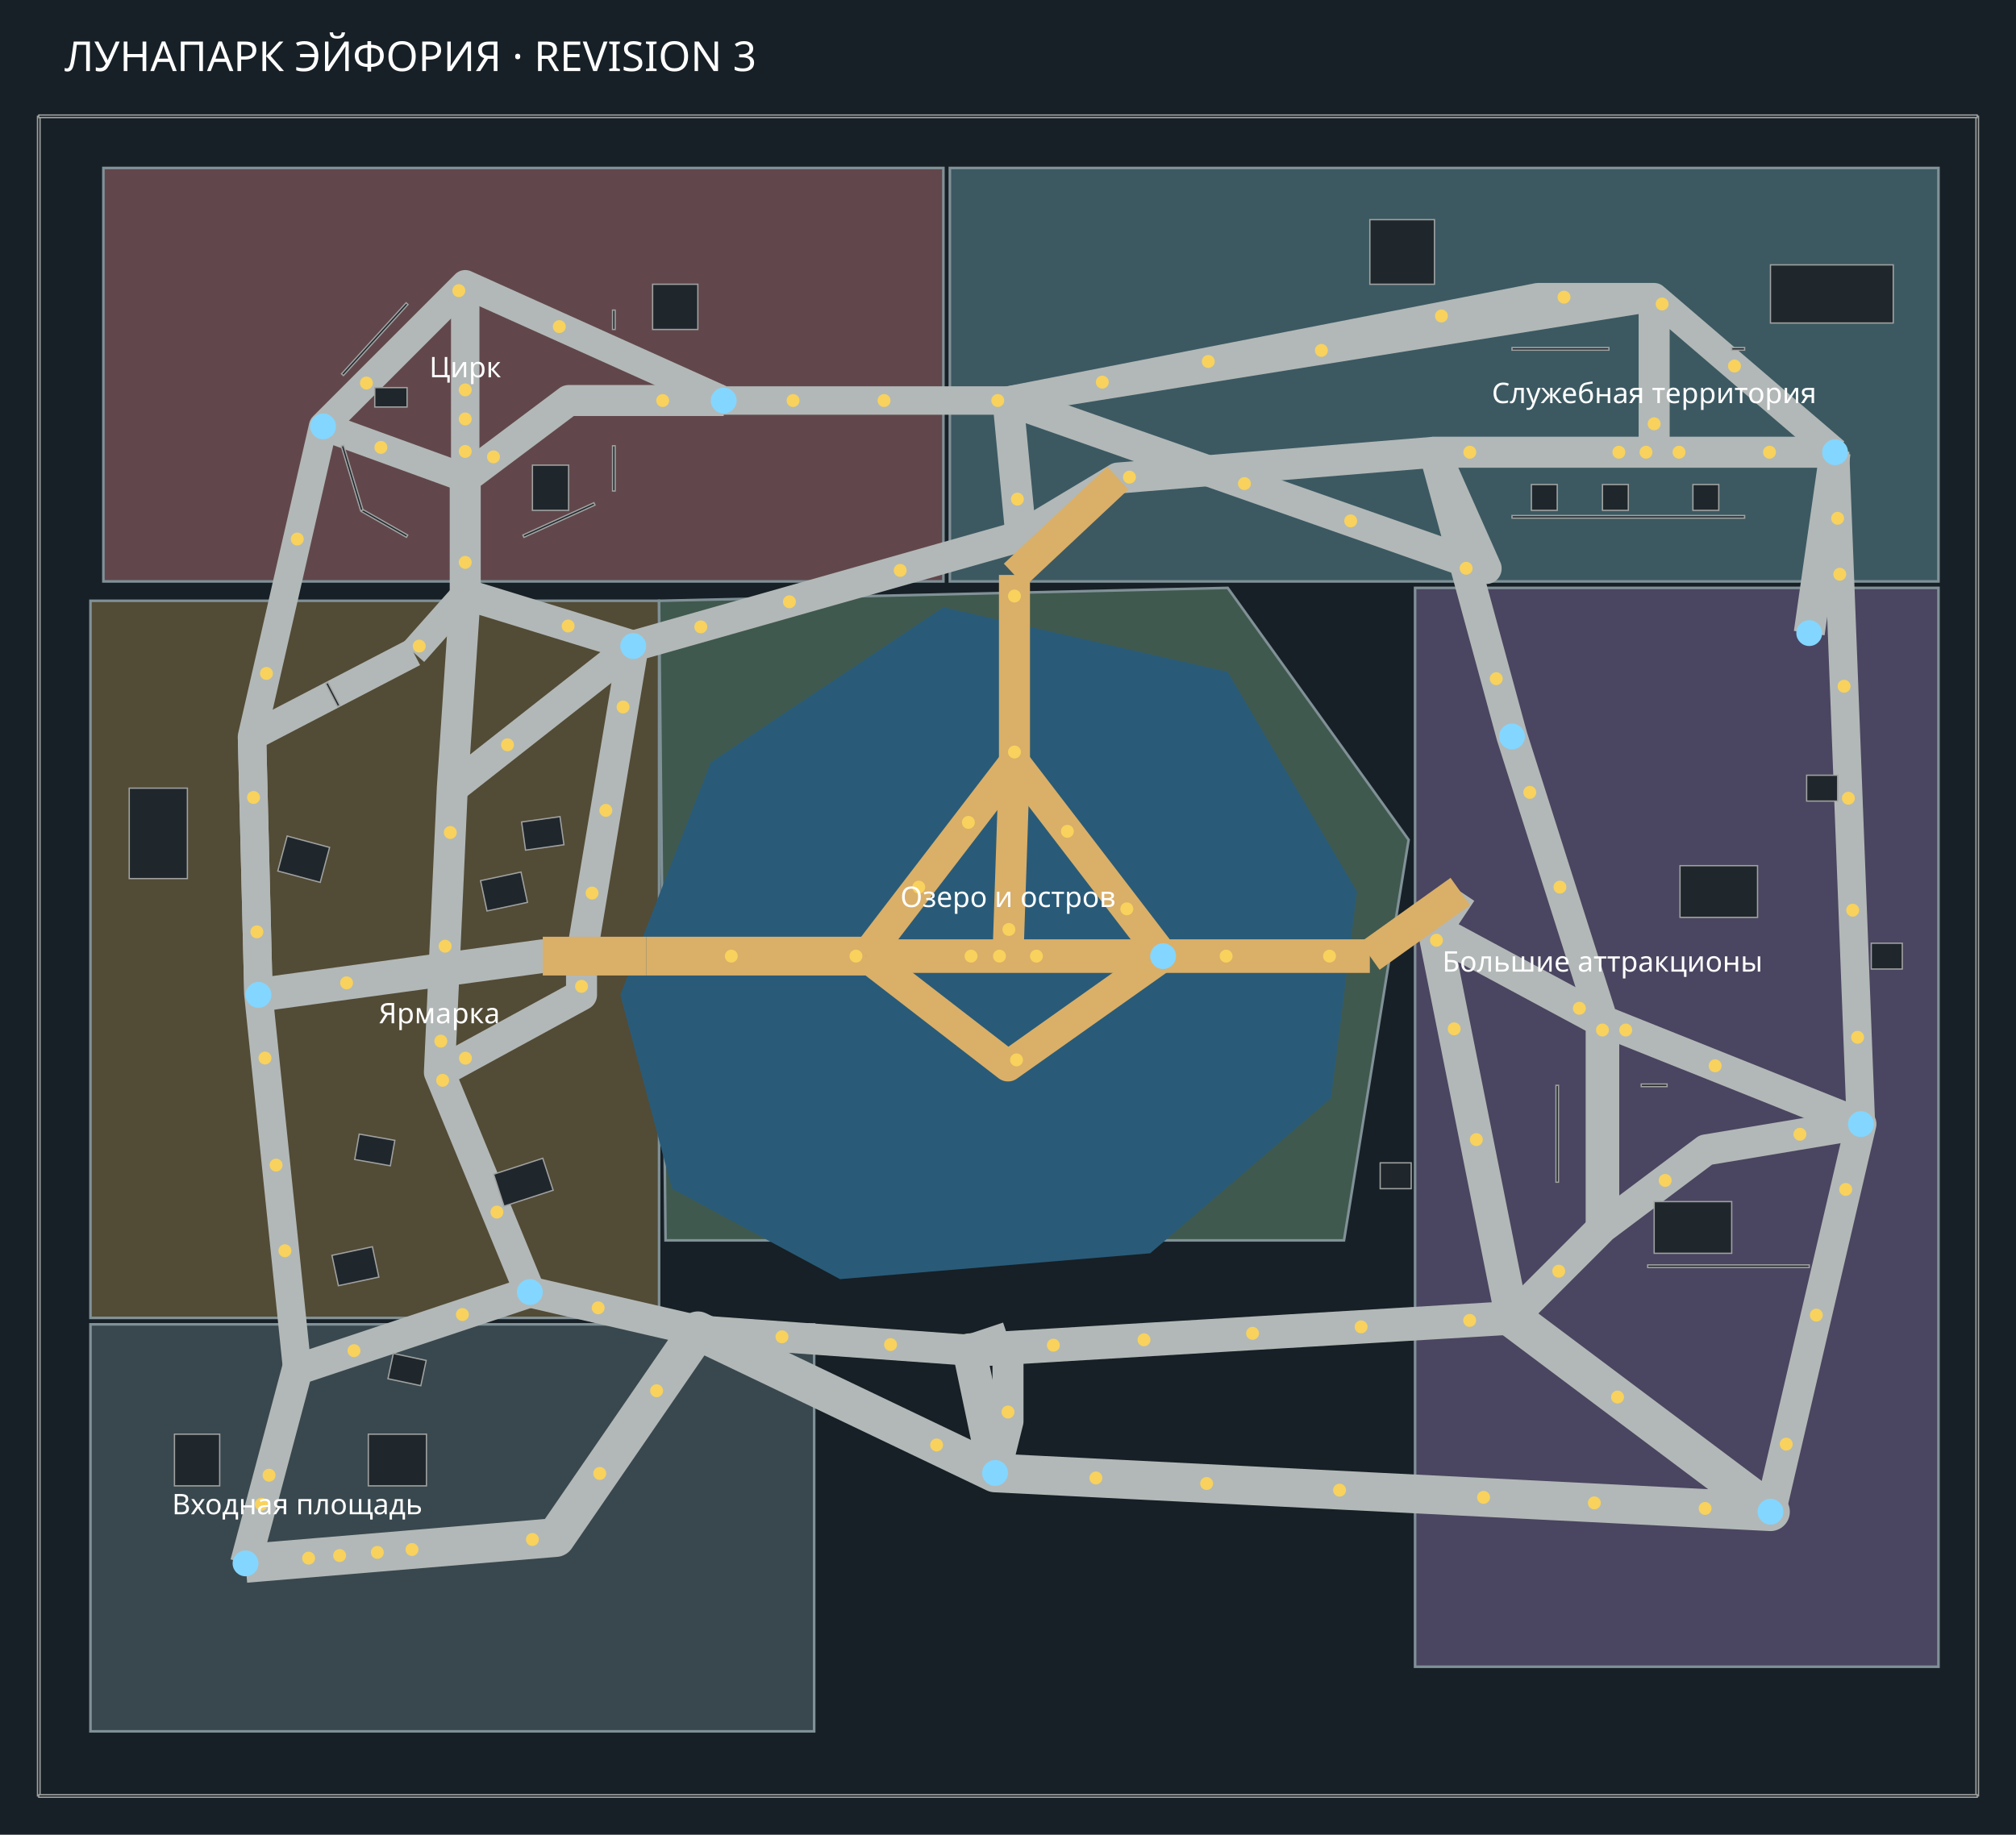
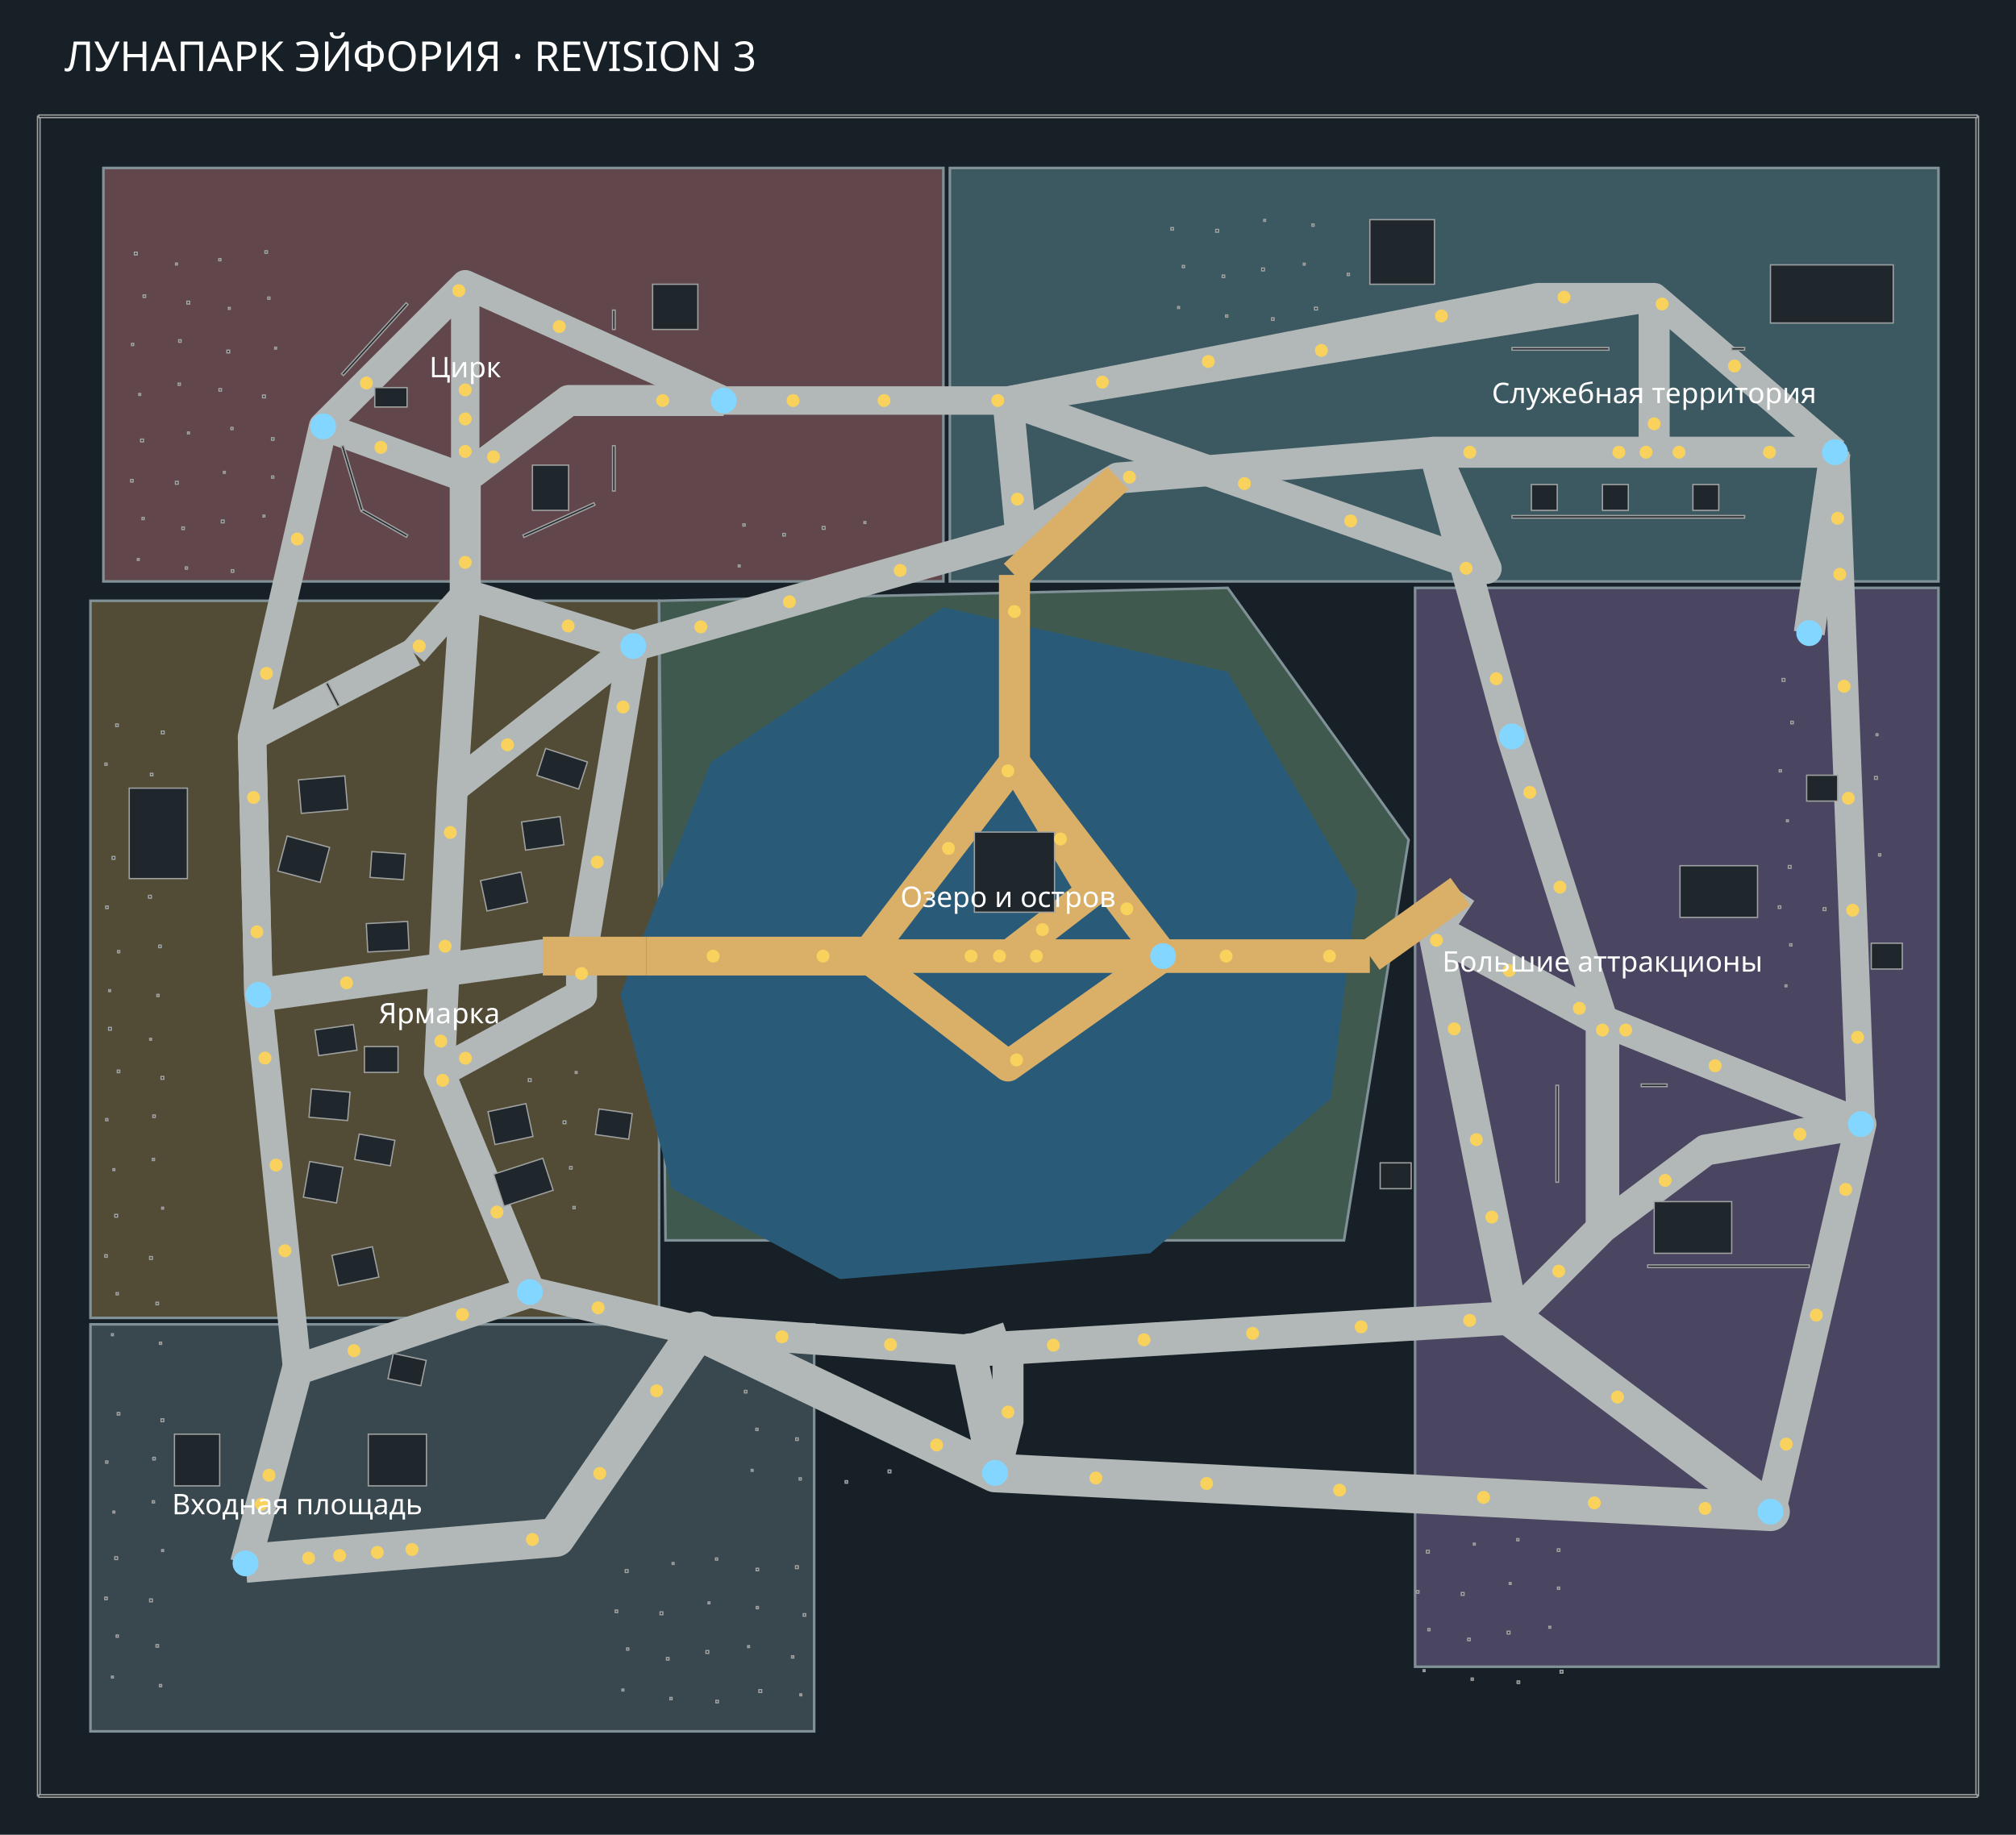
<svg xmlns="http://www.w3.org/2000/svg" viewBox="-30 -90 1560 1420">
  <rect x="-30" y="-90" width="1560" height="1420" fill="#172026" />
  <text x="20" y="-35" fill="white" font-size="32" font-family="sans-serif">ЛУНАПАРК ЭЙФОРИЯ · REVISION 3</text>
  <g transform="translate(0 1300) scale(1 -1)">
    <polygon points="40.0,50.0 600.0,50.0 600.0,365.0 40.0,365.0" fill="#39484e" stroke="#809197" stroke-width="2" />
    <polygon points="40.0,370.0 480.0,370.0 480.0,925.0 40.0,925.0" fill="#524b36" stroke="#809197" stroke-width="2" />
    <polygon points="485.0,430.0 1010.0,430.0 1060.0,740.0 920.0,935.0 480.0,925.0" fill="#40594e" stroke="#809197" stroke-width="2" />
    <polygon points="1065.0,100.0 1470.0,100.0 1470.0,935.0 1065.0,935.0" fill="#4a4560" stroke="#809197" stroke-width="2" />
    <polygon points="50.0,940.0 700.0,940.0 700.0,1260.0 50.0,1260.0" fill="#61474b" stroke="#809197" stroke-width="2" />
    <polygon points="705.0,940.0 1470.0,940.0 1470.0,1260.0 705.0,1260.0" fill="#3c5962" stroke="#809197" stroke-width="2" />
    <polygon points="490.0,470.0 620.0,400.0 860.0,420.0 1000.0,540.0 1020.0,700.0 920.0,870.0 700.0,920.0 520.0,800.0 450.0,620.0" fill="#295b78" />
    <polyline points="160,180 400,200 510,360 740,250 1340,220 1140,370" stroke="#b2b8b7" stroke-width="30" fill="none" stroke-linejoin="round" />
    <polyline points="160,180 200,330 380,390 310,560 320,780 330,930" stroke="#b2b8b7" stroke-width="24" fill="none" stroke-linejoin="round" />
    <polyline points="200,330 170,620 165,820 220,1060 330,1170 530,1080 750,1080 1250,1160 1390,1040" stroke="#b2b8b7" stroke-width="22" fill="none" stroke-linejoin="round" />
    <polyline points="380,390 510,360 720,345 750,355" stroke="#b2b8b7" stroke-width="24" fill="none" stroke-linejoin="round" />
    <polyline points="310,560 420,620 420,650 460,890 330,930" stroke="#b2b8b7" stroke-width="24" fill="none" stroke-linejoin="round" />
    <polyline points="320,780 460,890 760,975 750,1080" stroke="#b2b8b7" stroke-width="24" fill="none" stroke-linejoin="round" />
    <polyline points="330,930 330,1020 410,1080 530,1080" stroke="#b2b8b7" stroke-width="24" fill="none" stroke-linejoin="round" />
    <polyline points="220,1060 330,1020 330,1170" stroke="#b2b8b7" stroke-width="22" fill="none" stroke-linejoin="round" />
    <polyline points="1340,220 1410,520 1210,600 1140,820 1080,1040 1180,1040 1250,1040 1390,1040" stroke="#b2b8b7" stroke-width="24" fill="none" stroke-linejoin="round" />
    <polyline points="1140,370 1210,440 1290,500 1410,520" stroke="#b2b8b7" stroke-width="24" fill="none" stroke-linejoin="round" />
    <polyline points="1210,440 1210,600 1080,670 1100,700" stroke="#b2b8b7" stroke-width="26" fill="none" stroke-linejoin="round" />
    <polyline points="1410,520 1390,1040" stroke="#b2b8b7" stroke-width="22" fill="none" stroke-linejoin="round" />
    <polyline points="1250,1040 1250,1160" stroke="#b2b8b7" stroke-width="24" fill="none" stroke-linejoin="round" />
    <polyline points="1080,1040 1120,950 750,1080" stroke="#b2b8b7" stroke-width="24" fill="none" stroke-linejoin="round" />
    <polyline points="1250,1160 1160,1160 750,1080" stroke="#b2b8b7" stroke-width="22" fill="none" stroke-linejoin="round" />
    <polyline points="760,975 835,1020 1080,1040" stroke="#b2b8b7" stroke-width="24" fill="none" stroke-linejoin="round" />
    <polyline points="740,250 720,345 1140,370 1080,670" stroke="#b2b8b7" stroke-width="26" fill="none" stroke-linejoin="round" />
    <polyline points="640,650 750,565 870,650 755,800 640,650" stroke="#daaf68" stroke-width="24" fill="none" stroke-linejoin="round" />
    <polyline points="640,650 750,650 870,650" stroke="#daaf68" stroke-width="26" fill="none" stroke-linejoin="round" />
-     <polyline points="750,650 755,800" stroke="#daaf68" stroke-width="24" fill="none" stroke-linejoin="round" />
+     <polyline points="750,650 815,700 755,800" stroke="#daaf68" stroke-width="24" fill="none" stroke-linejoin="round" />
    <polyline points="170,620 390,650 420,650" stroke="#b2b8b7" stroke-width="26" fill="none" stroke-linejoin="round" />
    <polyline points="740,250 750,290 750,355" stroke="#b2b8b7" stroke-width="24" fill="none" stroke-linejoin="round" />
    <polyline points="170,620 165,820" stroke="#b2b8b7" stroke-width="22" fill="none" stroke-linejoin="round" />
    <polyline points="290,885 330,930" stroke="#b2b8b7" stroke-width="22" fill="none" stroke-linejoin="round" />
    <polyline points="1370,900 1390,1040" stroke="#b2b8b7" stroke-width="24" fill="none" stroke-linejoin="round" />
    <polyline points="390,650 470,650" stroke="#daaf68" stroke-width="30" fill="none" stroke-linejoin="round" />
    <polyline points="470,650 640,650" stroke="#daaf68" stroke-width="30" fill="none" stroke-linejoin="round" />
    <polyline points="870,650 1030,650" stroke="#daaf68" stroke-width="26" fill="none" stroke-linejoin="round" />
    <polyline points="1030,650 1100,700" stroke="#daaf68" stroke-width="26" fill="none" stroke-linejoin="round" />
    <polyline points="755,800 755,945" stroke="#daaf68" stroke-width="24" fill="none" stroke-linejoin="round" />
    <polyline points="755,945 835,1020" stroke="#daaf68" stroke-width="24" fill="none" stroke-linejoin="round" />
    <polyline points="165,820 290,885" stroke="#b2b8b7" stroke-width="22" fill="none" stroke-linejoin="round" />
    <rect x="226.5" y="842.5" width="2.0" height="20.0" fill="#20272c" stroke="#a0a2a1" transform="rotate(27.47443 227.5 852.5)" />
    <rect x="105.0" y="240.0" width="35.0" height="40.0" fill="#20272c" stroke="#a0a2a1" transform="rotate(0 122.5 260.0)" />
    <rect x="255.0" y="240.0" width="45.0" height="40.0" fill="#20272c" stroke="#a0a2a1" transform="rotate(0 277.5 260.0)" />
    <rect x="229.0" y="398.0" width="32.0" height="24.0" fill="#20272c" stroke="#a0a2a1" transform="rotate(12 245.0 410.0)" />
    <rect x="246.0" y="490.0" width="28.0" height="20.0" fill="#20272c" stroke="#a0a2a1" transform="rotate(-10 260.0 500.0)" />
    <rect x="355.0" y="462.0" width="40.0" height="26.0" fill="#20272c" stroke="#a0a2a1" transform="rotate(18 375.0 475.0)" />
    <rect x="188.0" y="711.0" width="34.0" height="28.0" fill="#20272c" stroke="#a0a2a1" transform="rotate(-15 205.0 725.0)" />
    <rect x="375.0" y="734.0" width="30.0" height="22.0" fill="#20272c" stroke="#a0a2a1" transform="rotate(8 390.0 745.0)" />
    <rect x="272.0" y="320.0" width="26.0" height="20.0" fill="#20272c" stroke="#a0a2a1" transform="rotate(-12 285.0 330.0)" />
    <rect x="344.0" y="688.0" width="32.0" height="24.0" fill="#20272c" stroke="#a0a2a1" transform="rotate(12 360.0 700.0)" />
    <rect x="70.0" y="710.0" width="45.0" height="70.0" fill="#20272c" stroke="#a0a2a1" transform="rotate(0 92.5 745.0)" />
+     <rect x="252.0" y="560.0" width="26.0" height="20.0" fill="#20272c" stroke="#a0a2a1" transform="rotate(0 265.0 570.0)" />
+     <rect x="254.0" y="654.0" width="32.0" height="22.0" fill="#20272c" stroke="#a0a2a1" transform="rotate(3 270.0 665.0)" />
+     <rect x="257.0" y="710.0" width="26.0" height="20.0" fill="#20272c" stroke="#a0a2a1" transform="rotate(-4 270.0 720.0)" />
+     <rect x="350.0" y="507.0" width="30.0" height="26.0" fill="#20272c" stroke="#a0a2a1" transform="rotate(12 365.0 520.0)" />
+     <rect x="207.0" y="461.0" width="26.0" height="28.0" fill="#20272c" stroke="#a0a2a1" transform="rotate(-10 220.0 475.0)" />
+     <rect x="210.0" y="524.0" width="30.0" height="22.0" fill="#20272c" stroke="#a0a2a1" transform="rotate(-5 225.0 535.0)" />
+     <rect x="215.0" y="575.0" width="30.0" height="20.0" fill="#20272c" stroke="#a0a2a1" transform="rotate(8 230.0 585.0)" />
+     <rect x="432.0" y="510.0" width="26.0" height="20.0" fill="#20272c" stroke="#a0a2a1" transform="rotate(-8 445.0 520.0)" />
+     <rect x="388.0" y="784.0" width="34.0" height="22.0" fill="#20272c" stroke="#a0a2a1" transform="rotate(-18 405.0 795.0)" />
+     <rect x="202.0" y="762.0" width="36.0" height="26.0" fill="#20272c" stroke="#a0a2a1" transform="rotate(5 220.0 775.0)" />
+     <rect x="724.0" y="684.0" width="62.0" height="62.0" fill="#20272c" stroke="#a0a2a1" transform="rotate(0 755.0 715.0)" />
    <rect x="247.344" y="984.0" width="40.311" height="2.0" fill="#20272c" stroke="#a0a2a1" transform="rotate(-29.74488 267.5 985.0)" />
    <rect x="372.292" y="986.5" width="60.415" height="2.0" fill="#20272c" stroke="#a0a2a1" transform="rotate(24.44395 402.5 987.5)" />
    <rect x="427.5" y="1026.5" width="35.0" height="2.0" fill="#20272c" stroke="#a0a2a1" transform="rotate(90.0 445.0 1027.5)" />
    <rect x="437.5" y="1141.5" width="15.0" height="2.0" fill="#20272c" stroke="#a0a2a1" transform="rotate(90.0 445.0 1142.5)" />
    <rect x="216.399" y="1019.0" width="52.202" height="2.0" fill="#20272c" stroke="#a0a2a1" transform="rotate(106.6992 242.5 1020.0)" />
    <rect x="222.835" y="1126.5" width="74.33" height="2.0" fill="#20272c" stroke="#a0a2a1" transform="rotate(47.72631 260.0 1127.5)" />
    <rect x="382.0" y="995.0" width="28.0" height="35.0" fill="#20272c" stroke="#a0a2a1" transform="rotate(0 396.0 1012.5)" />
    <rect x="260.0" y="1075.0" width="25.0" height="15.0" fill="#20272c" stroke="#a0a2a1" transform="rotate(0 272.5 1082.5)" />
    <rect x="475.0" y="1135.0" width="35.0" height="35.0" fill="#20272c" stroke="#a0a2a1" transform="rotate(0 492.5 1152.5)" />
    <rect x="1245.0" y="409.0" width="125.0" height="2.0" fill="#20272c" stroke="#a0a2a1" transform="rotate(0.0 1307.5 410.0)" />
    <rect x="1240.0" y="549.0" width="20.0" height="2.0" fill="#20272c" stroke="#a0a2a1" transform="rotate(0.0 1250.0 550.0)" />
    <rect x="1137.5" y="511.5" width="75.0" height="2.0" fill="#20272c" stroke="#a0a2a1" transform="rotate(90.0 1175.0 512.5)" />
    <rect x="1250.0" y="420.0" width="60.0" height="40.0" fill="#20272c" stroke="#a0a2a1" transform="rotate(0 1280.0 440.0)" />
    <rect x="1270.0" y="680.0" width="60.0" height="40.0" fill="#20272c" stroke="#a0a2a1" transform="rotate(0 1300.0 700.0)" />
    <rect x="1038.0" y="470.0" width="24.0" height="20.0" fill="#20272c" stroke="#a0a2a1" transform="rotate(0 1050.0 480.0)" />
    <rect x="1368.0" y="770.0" width="24.0" height="20.0" fill="#20272c" stroke="#a0a2a1" transform="rotate(0 1380.0 780.0)" />
    <rect x="1418.0" y="640.0" width="24.0" height="20.0" fill="#20272c" stroke="#a0a2a1" transform="rotate(0 1430.0 650.0)" />
    <rect x="1140.0" y="989.0" width="180.0" height="2.0" fill="#20272c" stroke="#a0a2a1" transform="rotate(0.0 1230.0 990.0)" />
    <rect x="1140.0" y="1119.0" width="75.0" height="2.0" fill="#20272c" stroke="#a0a2a1" transform="rotate(0.0 1177.5 1120.0)" />
    <rect x="1310.0" y="1119.0" width="10.0" height="2.0" fill="#20272c" stroke="#a0a2a1" transform="rotate(0.0 1315.0 1120.0)" />
    <rect x="1155.0" y="995.0" width="20.0" height="20.0" fill="#20272c" stroke="#a0a2a1" transform="rotate(0 1165.0 1005.0)" />
    <rect x="1210.0" y="995.0" width="20.0" height="20.0" fill="#20272c" stroke="#a0a2a1" transform="rotate(0 1220.0 1005.0)" />
    <rect x="1280.0" y="995.0" width="20.0" height="20.0" fill="#20272c" stroke="#a0a2a1" transform="rotate(0 1290.0 1005.0)" />
    <rect x="1340.0" y="1140.0" width="95.0" height="45.0" fill="#20272c" stroke="#a0a2a1" transform="rotate(0 1387.5 1162.5)" />
    <rect x="1030.0" y="1170.0" width="50.0" height="50.0" fill="#20272c" stroke="#a0a2a1" transform="rotate(0 1055.0 1195.0)" />
+     <rect x="56.3" y="91.3" width="1.4" height="1.4" fill="#20272c" stroke="#a0a2a1" transform="rotate(0 57.0 92.0)" />
+     <rect x="93.401" y="84.564" width="1.64" height="1.64" fill="#20272c" stroke="#a0a2a1" transform="rotate(0 94.22109 85.38355)" />
+     <rect x="59.909" y="122.882" width="1.64" height="1.64" fill="#20272c" stroke="#a0a2a1" transform="rotate(0 60.72853 123.7015)" />
+     <rect x="90.766" y="115.205" width="1.88" height="1.88" fill="#20272c" stroke="#a0a2a1" transform="rotate(0 91.7056 116.1452)" />
+     <rect x="51.092" y="151.979" width="1.88" height="1.88" fill="#20272c" stroke="#a0a2a1" transform="rotate(0 52.03154 152.9193)" />
+     <rect x="85.779" y="150.31" width="2.12" height="2.12" fill="#20272c" stroke="#a0a2a1" transform="rotate(0 86.83866 151.3703)" />
+     <rect x="58.832" y="182.99" width="2.12" height="2.12" fill="#20272c" stroke="#a0a2a1" transform="rotate(0 59.8922 184.05)" />
+     <rect x="95.14" y="189.233" width="1.4" height="1.4" fill="#20272c" stroke="#a0a2a1" transform="rotate(0 95.8396 189.9326)" />
+     <rect x="57.414" y="219.032" width="1.4" height="1.4" fill="#20272c" stroke="#a0a2a1" transform="rotate(0 58.11445 219.7318)" />
+     <rect x="87.892" y="226.817" width="1.64" height="1.64" fill="#20272c" stroke="#a0a2a1" transform="rotate(0 88.71232 227.6374)" />
+     <rect x="51.803" y="257.598" width="1.64" height="1.64" fill="#20272c" stroke="#a0a2a1" transform="rotate(0 52.62274 258.4183)" />
+     <rect x="88.269" y="260.139" width="1.88" height="1.88" fill="#20272c" stroke="#a0a2a1" transform="rotate(0 89.20885 261.0786)" />
+     <rect x="60.778" y="294.861" width="1.88" height="1.88" fill="#20272c" stroke="#a0a2a1" transform="rotate(0 61.71848 295.8009)" />
+     <rect x="94.614" y="289.71" width="2.12" height="2.12" fill="#20272c" stroke="#a0a2a1" transform="rotate(0 95.67448 290.77)" />
+     <rect x="451.3" y="81.3" width="1.4" height="1.4" fill="#20272c" stroke="#a0a2a1" transform="rotate(0 452.0 82.0)" />
+     <rect x="488.401" y="74.564" width="1.64" height="1.64" fill="#20272c" stroke="#a0a2a1" transform="rotate(0 489.2211 75.38355)" />
+     <rect x="523.987" y="72.105" width="1.88" height="1.88" fill="#20272c" stroke="#a0a2a1" transform="rotate(0 524.9272 73.04516)" />
+     <rect x="557.256" y="80.114" width="2.12" height="2.12" fill="#20272c" stroke="#a0a2a1" transform="rotate(0 558.3161 81.17356)" />
+     <rect x="588.975" y="77.556" width="1.4" height="1.4" fill="#20272c" stroke="#a0a2a1" transform="rotate(0 589.6749 78.2563)" />
+     <rect x="454.909" y="112.882" width="1.64" height="1.64" fill="#20272c" stroke="#a0a2a1" transform="rotate(0 455.7285 113.7015)" />
+     <rect x="485.766" y="105.205" width="1.88" height="1.88" fill="#20272c" stroke="#a0a2a1" transform="rotate(0 486.7056 106.1452)" />
+     <rect x="516.291" y="110.377" width="2.12" height="2.12" fill="#20272c" stroke="#a0a2a1" transform="rotate(0 517.3508 111.4375)" />
+     <rect x="548.542" y="114.872" width="1.4" height="1.4" fill="#20272c" stroke="#a0a2a1" transform="rotate(0 549.242 115.5719)" />
+     <rect x="582.551" y="106.786" width="1.64" height="1.64" fill="#20272c" stroke="#a0a2a1" transform="rotate(0 583.3709 107.6064)" />
+     <rect x="446.092" y="141.979" width="1.88" height="1.88" fill="#20272c" stroke="#a0a2a1" transform="rotate(0 447.0315 142.9193)" />
+     <rect x="480.779" y="140.31" width="2.12" height="2.12" fill="#20272c" stroke="#a0a2a1" transform="rotate(0 481.8387 141.3703)" />
+     <rect x="517.903" y="148.728" width="1.4" height="1.4" fill="#20272c" stroke="#a0a2a1" transform="rotate(0 518.6029 149.4276)" />
+     <rect x="555.204" y="144.947" width="1.64" height="1.64" fill="#20272c" stroke="#a0a2a1" transform="rotate(0 556.0243 145.7669)" />
+     <rect x="591.554" y="139.137" width="1.88" height="1.88" fill="#20272c" stroke="#a0a2a1" transform="rotate(0 592.4935 140.0766)" />
+     <rect x="453.832" y="172.99" width="2.12" height="2.12" fill="#20272c" stroke="#a0a2a1" transform="rotate(0 454.8922 174.05)" />
+     <rect x="490.14" y="179.233" width="1.4" height="1.4" fill="#20272c" stroke="#a0a2a1" transform="rotate(0 490.8396 179.9326)" />
+     <rect x="523.691" y="182.527" width="1.64" height="1.64" fill="#20272c" stroke="#a0a2a1" transform="rotate(0 524.5109 183.347)" />
+     <rect x="555.121" y="174.317" width="1.88" height="1.88" fill="#20272c" stroke="#a0a2a1" transform="rotate(0 556.0606 175.2568)" />
+     <rect x="585.581" y="176.013" width="2.12" height="2.12" fill="#20272c" stroke="#a0a2a1" transform="rotate(0 586.6412 177.0733)" />
+     <rect x="56.3" y="356.3" width="1.4" height="1.4" fill="#20272c" stroke="#a0a2a1" transform="rotate(0 57.0 357.0)" />
+     <rect x="93.401" y="349.564" width="1.64" height="1.64" fill="#20272c" stroke="#a0a2a1" transform="rotate(0 94.22109 350.3836)" />
+     <rect x="59.909" y="387.882" width="1.64" height="1.64" fill="#20272c" stroke="#a0a2a1" transform="rotate(0 60.72853 388.7015)" />
+     <rect x="90.766" y="380.205" width="1.88" height="1.88" fill="#20272c" stroke="#a0a2a1" transform="rotate(0 91.7056 381.1452)" />
+     <rect x="51.092" y="416.979" width="1.88" height="1.88" fill="#20272c" stroke="#a0a2a1" transform="rotate(0 52.03154 417.9193)" />
+     <rect x="85.779" y="415.31" width="2.12" height="2.12" fill="#20272c" stroke="#a0a2a1" transform="rotate(0 86.83866 416.3703)" />
+     <rect x="58.832" y="447.99" width="2.12" height="2.12" fill="#20272c" stroke="#a0a2a1" transform="rotate(0 59.8922 449.05)" />
+     <rect x="95.14" y="454.233" width="1.4" height="1.4" fill="#20272c" stroke="#a0a2a1" transform="rotate(0 95.8396 454.9326)" />
+     <rect x="57.414" y="484.032" width="1.4" height="1.4" fill="#20272c" stroke="#a0a2a1" transform="rotate(0 58.11445 484.7318)" />
+     <rect x="87.892" y="491.817" width="1.64" height="1.64" fill="#20272c" stroke="#a0a2a1" transform="rotate(0 88.71232 492.6374)" />
+     <rect x="51.803" y="522.598" width="1.64" height="1.64" fill="#20272c" stroke="#a0a2a1" transform="rotate(0 52.62274 523.4183)" />
+     <rect x="88.269" y="525.139" width="1.88" height="1.88" fill="#20272c" stroke="#a0a2a1" transform="rotate(0 89.20885 526.0786)" />
+     <rect x="60.778" y="559.861" width="1.88" height="1.88" fill="#20272c" stroke="#a0a2a1" transform="rotate(0 61.71848 560.8008)" />
+     <rect x="94.614" y="554.71" width="2.12" height="2.12" fill="#20272c" stroke="#a0a2a1" transform="rotate(0 95.67448 555.77)" />
+     <rect x="54.03" y="592.71" width="2.12" height="2.12" fill="#20272c" stroke="#a0a2a1" transform="rotate(0 55.08964 593.7695)" />
+     <rect x="85.862" y="584.973" width="1.4" height="1.4" fill="#20272c" stroke="#a0a2a1" transform="rotate(0 86.56216 585.6728)" />
+     <rect x="54.127" y="622.572" width="1.4" height="1.4" fill="#20272c" stroke="#a0a2a1" transform="rotate(0 54.82717 623.2725)" />
+     <rect x="91.419" y="618.734" width="1.64" height="1.64" fill="#20272c" stroke="#a0a2a1" transform="rotate(0 92.23917 619.554)" />
+     <rect x="60.986" y="652.624" width="1.64" height="1.64" fill="#20272c" stroke="#a0a2a1" transform="rotate(0 61.80576 653.4443)" />
+     <rect x="92.847" y="656.583" width="1.88" height="1.88" fill="#20272c" stroke="#a0a2a1" transform="rotate(0 93.78658 657.5229)" />
+     <rect x="51.829" y="686.865" width="1.88" height="1.88" fill="#20272c" stroke="#a0a2a1" transform="rotate(0 52.7689 687.8046)" />
+     <rect x="84.988" y="694.87" width="2.12" height="2.12" fill="#20272c" stroke="#a0a2a1" transform="rotate(0 86.04757 695.9303)" />
+     <rect x="56.772" y="724.962" width="2.12" height="2.12" fill="#20272c" stroke="#a0a2a1" transform="rotate(0 57.8324 726.0221)" />
+     <rect x="51.188" y="797.717" width="1.64" height="1.64" fill="#20272c" stroke="#a0a2a1" transform="rotate(0 52.00752 798.5372)" />
+     <rect x="86.418" y="789.605" width="1.88" height="1.88" fill="#20272c" stroke="#a0a2a1" transform="rotate(0 87.3582 790.5451)" />
+     <rect x="59.591" y="827.744" width="1.88" height="1.88" fill="#20272c" stroke="#a0a2a1" transform="rotate(0 60.53085 828.6837)" />
+     <rect x="94.921" y="822.032" width="2.12" height="2.12" fill="#20272c" stroke="#a0a2a1" transform="rotate(0 95.98121 823.0919)" />
+     <rect x="551.3" y="251.3" width="1.4" height="1.4" fill="#20272c" stroke="#a0a2a1" transform="rotate(0 552.0 252.0)" />
+     <rect x="588.401" y="244.564" width="1.64" height="1.64" fill="#20272c" stroke="#a0a2a1" transform="rotate(0 589.2211 245.3836)" />
+     <rect x="623.987" y="242.105" width="1.88" height="1.88" fill="#20272c" stroke="#a0a2a1" transform="rotate(0 624.9272 243.0452)" />
+     <rect x="657.256" y="250.114" width="2.12" height="2.12" fill="#20272c" stroke="#a0a2a1" transform="rotate(0 658.3161 251.1736)" />
+     <rect x="554.909" y="282.882" width="1.64" height="1.64" fill="#20272c" stroke="#a0a2a1" transform="rotate(0 555.7285 283.7015)" />
+     <rect x="585.766" y="275.205" width="1.88" height="1.88" fill="#20272c" stroke="#a0a2a1" transform="rotate(0 586.7056 276.1452)" />
+     <rect x="546.092" y="311.979" width="1.88" height="1.88" fill="#20272c" stroke="#a0a2a1" transform="rotate(0 547.0315 312.9193)" />
+     <rect x="76.3" y="956.3" width="1.4" height="1.4" fill="#20272c" stroke="#a0a2a1" transform="rotate(0 77.0 957.0)" />
+     <rect x="113.401" y="949.564" width="1.64" height="1.64" fill="#20272c" stroke="#a0a2a1" transform="rotate(0 114.2211 950.3836)" />
+     <rect x="148.987" y="947.105" width="1.88" height="1.88" fill="#20272c" stroke="#a0a2a1" transform="rotate(0 149.9272 948.0452)" />
+     <rect x="79.909" y="987.882" width="1.64" height="1.64" fill="#20272c" stroke="#a0a2a1" transform="rotate(0 80.72853 988.7015)" />
+     <rect x="110.766" y="980.205" width="1.88" height="1.88" fill="#20272c" stroke="#a0a2a1" transform="rotate(0 111.7056 981.1452)" />
+     <rect x="141.291" y="985.377" width="2.12" height="2.12" fill="#20272c" stroke="#a0a2a1" transform="rotate(0 142.3508 986.4375)" />
+     <rect x="173.542" y="989.872" width="1.4" height="1.4" fill="#20272c" stroke="#a0a2a1" transform="rotate(0 174.242 990.5719)" />
+     <rect x="71.092" y="1016.979" width="1.88" height="1.88" fill="#20272c" stroke="#a0a2a1" transform="rotate(0 72.03154 1017.919)" />
+     <rect x="105.779" y="1015.31" width="2.12" height="2.12" fill="#20272c" stroke="#a0a2a1" transform="rotate(0 106.8387 1016.37)" />
+     <rect x="142.903" y="1023.728" width="1.4" height="1.4" fill="#20272c" stroke="#a0a2a1" transform="rotate(0 143.6029 1024.428)" />
+     <rect x="180.204" y="1019.947" width="1.64" height="1.64" fill="#20272c" stroke="#a0a2a1" transform="rotate(0 181.0242 1020.767)" />
+     <rect x="78.832" y="1047.99" width="2.12" height="2.12" fill="#20272c" stroke="#a0a2a1" transform="rotate(0 79.8922 1049.05)" />
+     <rect x="115.14" y="1054.233" width="1.4" height="1.4" fill="#20272c" stroke="#a0a2a1" transform="rotate(0 115.8396 1054.933)" />
+     <rect x="148.691" y="1057.527" width="1.64" height="1.64" fill="#20272c" stroke="#a0a2a1" transform="rotate(0 149.5109 1058.347)" />
+     <rect x="180.121" y="1049.317" width="1.88" height="1.88" fill="#20272c" stroke="#a0a2a1" transform="rotate(0 181.0606 1050.257)" />
+     <rect x="77.414" y="1084.032" width="1.4" height="1.4" fill="#20272c" stroke="#a0a2a1" transform="rotate(0 78.11445 1084.732)" />
+     <rect x="107.892" y="1091.817" width="1.64" height="1.64" fill="#20272c" stroke="#a0a2a1" transform="rotate(0 108.7123 1092.637)" />
+     <rect x="139.446" y="1087.33" width="1.88" height="1.88" fill="#20272c" stroke="#a0a2a1" transform="rotate(0 140.3861 1088.27)" />
+     <rect x="173.17" y="1082.128" width="2.12" height="2.12" fill="#20272c" stroke="#a0a2a1" transform="rotate(0 174.2299 1083.188)" />
+     <rect x="71.803" y="1122.598" width="1.64" height="1.64" fill="#20272c" stroke="#a0a2a1" transform="rotate(0 72.62274 1123.418)" />
+     <rect x="108.269" y="1125.139" width="1.88" height="1.88" fill="#20272c" stroke="#a0a2a1" transform="rotate(0 109.2088 1126.079)" />
+     <rect x="145.577" y="1116.885" width="2.12" height="2.12" fill="#20272c" stroke="#a0a2a1" transform="rotate(0 146.6374 1117.945)" />
+     <rect x="182.596" y="1119.844" width="1.4" height="1.4" fill="#20272c" stroke="#a0a2a1" transform="rotate(0 183.2958 1120.544)" />
+     <rect x="80.778" y="1159.861" width="1.88" height="1.88" fill="#20272c" stroke="#a0a2a1" transform="rotate(0 81.71848 1160.801)" />
+     <rect x="114.614" y="1154.71" width="2.12" height="2.12" fill="#20272c" stroke="#a0a2a1" transform="rotate(0 115.6745 1155.77)" />
+     <rect x="146.732" y="1150.648" width="1.4" height="1.4" fill="#20272c" stroke="#a0a2a1" transform="rotate(0 147.432 1151.348)" />
+     <rect x="177.226" y="1158.418" width="1.64" height="1.64" fill="#20272c" stroke="#a0a2a1" transform="rotate(0 178.0457 1159.238)" />
+     <rect x="74.03" y="1192.71" width="2.12" height="2.12" fill="#20272c" stroke="#a0a2a1" transform="rotate(0 75.08964 1193.77)" />
+     <rect x="105.862" y="1184.973" width="1.4" height="1.4" fill="#20272c" stroke="#a0a2a1" transform="rotate(0 106.5622 1185.673)" />
+     <rect x="139.302" y="1188.208" width="1.64" height="1.64" fill="#20272c" stroke="#a0a2a1" transform="rotate(0 140.1219 1189.028)" />
+     <rect x="175.036" y="1194.015" width="1.88" height="1.88" fill="#20272c" stroke="#a0a2a1" transform="rotate(0 175.9758 1194.955)" />
+     <rect x="541.3" y="951.3" width="1.4" height="1.4" fill="#20272c" stroke="#a0a2a1" transform="rotate(0 542.0 952.0)" />
+     <rect x="544.909" y="982.882" width="1.64" height="1.64" fill="#20272c" stroke="#a0a2a1" transform="rotate(0 545.7285 983.7015)" />
+     <rect x="575.766" y="975.205" width="1.88" height="1.88" fill="#20272c" stroke="#a0a2a1" transform="rotate(0 576.7056 976.1452)" />
+     <rect x="606.291" y="980.377" width="2.12" height="2.12" fill="#20272c" stroke="#a0a2a1" transform="rotate(0 607.3508 981.4375)" />
+     <rect x="638.542" y="984.872" width="1.4" height="1.4" fill="#20272c" stroke="#a0a2a1" transform="rotate(0 639.242 985.5719)" />
+     <rect x="1351.3" y="626.3" width="1.4" height="1.4" fill="#20272c" stroke="#a0a2a1" transform="rotate(0 1352.0 627.0)" />
+     <rect x="1354.909" y="657.882" width="1.64" height="1.64" fill="#20272c" stroke="#a0a2a1" transform="rotate(0 1355.729 658.7015)" />
+     <rect x="1346.092" y="686.979" width="1.88" height="1.88" fill="#20272c" stroke="#a0a2a1" transform="rotate(0 1347.032 687.9193)" />
+     <rect x="1380.779" y="685.31" width="2.12" height="2.12" fill="#20272c" stroke="#a0a2a1" transform="rotate(0 1381.839 686.3703)" />
+     <rect x="1353.832" y="717.99" width="2.12" height="2.12" fill="#20272c" stroke="#a0a2a1" transform="rotate(0 1354.892 719.05)" />
+     <rect x="1423.691" y="727.527" width="1.64" height="1.64" fill="#20272c" stroke="#a0a2a1" transform="rotate(0 1424.511 728.347)" />
+     <rect x="1352.414" y="754.032" width="1.4" height="1.4" fill="#20272c" stroke="#a0a2a1" transform="rotate(0 1353.114 754.7318)" />
+     <rect x="1346.803" y="792.598" width="1.64" height="1.64" fill="#20272c" stroke="#a0a2a1" transform="rotate(0 1347.623 793.4183)" />
+     <rect x="1420.577" y="786.885" width="2.12" height="2.12" fill="#20272c" stroke="#a0a2a1" transform="rotate(0 1421.637 787.9445)" />
+     <rect x="1355.778" y="829.861" width="1.88" height="1.88" fill="#20272c" stroke="#a0a2a1" transform="rotate(0 1356.718 830.8008)" />
+     <rect x="1421.732" y="820.648" width="1.4" height="1.4" fill="#20272c" stroke="#a0a2a1" transform="rotate(0 1422.432 821.3479)" />
+     <rect x="1349.03" y="862.71" width="2.12" height="2.12" fill="#20272c" stroke="#a0a2a1" transform="rotate(0 1350.09 863.7695)" />
+     <rect x="881.3" y="1151.3" width="1.4" height="1.4" fill="#20272c" stroke="#a0a2a1" transform="rotate(0 882.0 1152.0)" />
+     <rect x="918.401" y="1144.564" width="1.64" height="1.64" fill="#20272c" stroke="#a0a2a1" transform="rotate(0 919.2211 1145.384)" />
+     <rect x="953.987" y="1142.105" width="1.88" height="1.88" fill="#20272c" stroke="#a0a2a1" transform="rotate(0 954.9272 1143.045)" />
+     <rect x="987.256" y="1150.114" width="2.12" height="2.12" fill="#20272c" stroke="#a0a2a1" transform="rotate(0 988.3161 1151.174)" />
+     <rect x="884.909" y="1182.882" width="1.64" height="1.64" fill="#20272c" stroke="#a0a2a1" transform="rotate(0 885.7285 1183.702)" />
+     <rect x="915.766" y="1175.205" width="1.88" height="1.88" fill="#20272c" stroke="#a0a2a1" transform="rotate(0 916.7056 1176.145)" />
+     <rect x="946.291" y="1180.377" width="2.12" height="2.12" fill="#20272c" stroke="#a0a2a1" transform="rotate(0 947.3508 1181.437)" />
+     <rect x="978.542" y="1184.872" width="1.4" height="1.4" fill="#20272c" stroke="#a0a2a1" transform="rotate(0 979.242 1185.572)" />
+     <rect x="1012.551" y="1176.786" width="1.64" height="1.64" fill="#20272c" stroke="#a0a2a1" transform="rotate(0 1013.371 1177.606)" />
+     <rect x="876.092" y="1211.979" width="1.88" height="1.88" fill="#20272c" stroke="#a0a2a1" transform="rotate(0 877.0315 1212.919)" />
+     <rect x="910.779" y="1210.31" width="2.12" height="2.12" fill="#20272c" stroke="#a0a2a1" transform="rotate(0 911.8387 1211.37)" />
+     <rect x="947.903" y="1218.728" width="1.4" height="1.4" fill="#20272c" stroke="#a0a2a1" transform="rotate(0 948.6029 1219.428)" />
+     <rect x="985.204" y="1214.947" width="1.64" height="1.64" fill="#20272c" stroke="#a0a2a1" transform="rotate(0 986.0243 1215.767)" />
+     <rect x="413.401" y="454.564" width="1.64" height="1.64" fill="#20272c" stroke="#a0a2a1" transform="rotate(0 414.2211 455.3836)" />
+     <rect x="410.766" y="485.205" width="1.88" height="1.88" fill="#20272c" stroke="#a0a2a1" transform="rotate(0 411.7056 486.1452)" />
+     <rect x="405.779" y="520.31" width="2.12" height="2.12" fill="#20272c" stroke="#a0a2a1" transform="rotate(0 406.8387 521.3703)" />
+     <rect x="378.832" y="552.99" width="2.12" height="2.12" fill="#20272c" stroke="#a0a2a1" transform="rotate(0 379.8922 554.05)" />
+     <rect x="415.14" y="559.233" width="1.4" height="1.4" fill="#20272c" stroke="#a0a2a1" transform="rotate(0 415.8396 559.9326)" />
+     <rect x="1071.3" y="96.3" width="1.4" height="1.4" fill="#20272c" stroke="#a0a2a1" transform="rotate(0 1072.0 97.0)" />
+     <rect x="1108.401" y="89.564" width="1.64" height="1.64" fill="#20272c" stroke="#a0a2a1" transform="rotate(0 1109.221 90.38355)" />
+     <rect x="1143.987" y="87.105" width="1.88" height="1.88" fill="#20272c" stroke="#a0a2a1" transform="rotate(0 1144.927 88.04516)" />
+     <rect x="1177.256" y="95.114" width="2.12" height="2.12" fill="#20272c" stroke="#a0a2a1" transform="rotate(0 1178.316 96.17356)" />
+     <rect x="1074.909" y="127.882" width="1.64" height="1.64" fill="#20272c" stroke="#a0a2a1" transform="rotate(0 1075.729 128.7015)" />
+     <rect x="1105.766" y="120.205" width="1.88" height="1.88" fill="#20272c" stroke="#a0a2a1" transform="rotate(0 1106.706 121.1452)" />
+     <rect x="1136.291" y="125.377" width="2.12" height="2.12" fill="#20272c" stroke="#a0a2a1" transform="rotate(0 1137.351 126.4375)" />
+     <rect x="1168.542" y="129.872" width="1.4" height="1.4" fill="#20272c" stroke="#a0a2a1" transform="rotate(0 1169.242 130.5719)" />
+     <rect x="1066.092" y="156.979" width="1.88" height="1.88" fill="#20272c" stroke="#a0a2a1" transform="rotate(0 1067.032 157.9193)" />
+     <rect x="1100.779" y="155.31" width="2.12" height="2.12" fill="#20272c" stroke="#a0a2a1" transform="rotate(0 1101.839 156.3703)" />
+     <rect x="1137.903" y="163.728" width="1.4" height="1.4" fill="#20272c" stroke="#a0a2a1" transform="rotate(0 1138.603 164.4276)" />
+     <rect x="1175.204" y="159.947" width="1.64" height="1.64" fill="#20272c" stroke="#a0a2a1" transform="rotate(0 1176.024 160.7669)" />
+     <rect x="1073.832" y="187.99" width="2.12" height="2.12" fill="#20272c" stroke="#a0a2a1" transform="rotate(0 1074.892 189.05)" />
+     <rect x="1110.14" y="194.233" width="1.4" height="1.4" fill="#20272c" stroke="#a0a2a1" transform="rotate(0 1110.84 194.9326)" />
+     <rect x="1143.691" y="197.527" width="1.64" height="1.64" fill="#20272c" stroke="#a0a2a1" transform="rotate(0 1144.511 198.347)" />
+     <rect x="1175.121" y="189.317" width="1.88" height="1.88" fill="#20272c" stroke="#a0a2a1" transform="rotate(0 1176.061 190.2568)" />
    <rect x="-1.0" y="0.0" width="2.0" height="1300.0" fill="#20272c" stroke="#a0a2a1" transform="rotate(0 0.0 650.0)" />
    <rect x="1499.0" y="0.0" width="2.0" height="1300.0" fill="#20272c" stroke="#a0a2a1" transform="rotate(0 1500.0 650.0)" />
    <rect x="0.0" y="-1.0" width="1500.0" height="2.0" fill="#20272c" stroke="#a0a2a1" transform="rotate(0 750.0 0.0)" />
    <rect x="0.0" y="1299.0" width="1500.0" height="2.0" fill="#20272c" stroke="#a0a2a1" transform="rotate(0 750.0 1300.0)" />
    <circle cx="172.2" cy="225.75" r="5" fill="#f8d25c" />
    <circle cx="208.8" cy="184.067" r="5" fill="#f8d25c" />
    <circle cx="432.867" cy="377.8" r="5" fill="#f8d25c" />
    <circle cx="327.8" cy="372.6" r="5" fill="#f8d25c" />
    <circle cx="1362.8" cy="512.133" r="5" fill="#f8d25c" />
    <circle cx="1398.2" cy="469.429" r="5" fill="#f8d25c" />
    <circle cx="1339.25" cy="1040.0" r="5" fill="#f8d25c" />
    <circle cx="1391.967" cy="988.867" r="5" fill="#f8d25c" />
    <circle cx="482.8" cy="1080.0" r="5" fill="#f8d25c" />
    <circle cx="583.68" cy="1080.0" r="5" fill="#f8d25c" />
    <circle cx="452.133" cy="842.8" r="5" fill="#f8d25c" />
    <circle cx="409.625" cy="905.5" r="5" fill="#f8d25c" />
    <circle cx="841.94" cy="686.6" r="5" fill="#f8d25c" />
    <circle cx="918.8" cy="650.0" r="5" fill="#f8d25c" />
    <circle cx="1153.767" cy="776.733" r="5" fill="#f8d25c" />
    <circle cx="1127.8" cy="864.733" r="5" fill="#f8d25c" />
    <circle cx="1396.967" cy="858.867" r="5" fill="#f8d25c" />
    <circle cx="1393.633" cy="945.533" r="5" fill="#f8d25c" />
    <circle cx="1289.429" cy="222.529" r="5" fill="#f8d25c" />
    <circle cx="1352.2" cy="272.286" r="5" fill="#f8d25c" />
    <circle cx="253.55" cy="1093.55" r="5" fill="#f8d25c" />
    <circle cx="264.733" cy="1043.733" r="5" fill="#f8d25c" />
    <circle cx="750.0" cy="297.15" r="5" fill="#f8d25c" />
    <circle cx="694.767" cy="271.633" r="5" fill="#f8d25c" />
    <circle cx="168.78" cy="668.8" r="5" fill="#f8d25c" />
    <circle cx="175.057" cy="571.114" r="5" fill="#f8d25c" />
    <circle cx="232.8" cy="186.067" r="5" fill="#f8d25c" />
    <circle cx="262.0" cy="188.5" r="5" fill="#f8d25c" />
    <circle cx="178.2" cy="248.25" r="5" fill="#f8d25c" />
    <circle cx="288.8" cy="190.733" r="5" fill="#f8d25c" />
    <circle cx="312.52" cy="553.88" r="5" fill="#f8d25c" />
    <circle cx="330.167" cy="571.0" r="5" fill="#f8d25c" />
    <circle cx="311.1" cy="584.2" r="5" fill="#f8d25c" />
    <circle cx="743.4" cy="650.0" r="5" fill="#f8d25c" />
-     <circle cx="750.688" cy="670.625" r="5" fill="#f8d25c" />
    <circle cx="772.0" cy="650.0" r="5" fill="#f8d25c" />
    <circle cx="721.4" cy="650.0" r="5" fill="#f8d25c" />
+     <circle cx="776.65" cy="670.5" r="5" fill="#f8d25c" />
    <circle cx="1210.0" cy="592.8" r="5" fill="#f8d25c" />
    <circle cx="1228.0" cy="592.8" r="5" fill="#f8d25c" />
    <circle cx="1192.125" cy="609.625" r="5" fill="#f8d25c" />
    <circle cx="330.0" cy="1065.75" r="5" fill="#f8d25c" />
    <circle cx="330.0" cy="1040.625" r="5" fill="#f8d25c" />
    <circle cx="330.0" cy="1088.25" r="5" fill="#f8d25c" />
    <circle cx="351.867" cy="1036.4" r="5" fill="#f8d25c" />
    <circle cx="1243.7" cy="1040.0" r="5" fill="#f8d25c" />
    <circle cx="1269.25" cy="1040.0" r="5" fill="#f8d25c" />
    <circle cx="1250.0" cy="1062.0" r="5" fill="#f8d25c" />
    <circle cx="1222.7" cy="1040.0" r="5" fill="#f8d25c" />
    <circle cx="904.98" cy="1110.24" r="5" fill="#f8d25c" />
    <circle cx="1023.24" cy="363.05" r="5" fill="#f8d25c" />
-     <circle cx="755.0" cy="928.688" r="5" fill="#f8d25c" />
+     <circle cx="755.0" cy="916.725" r="5" fill="#f8d25c" />
    <circle cx="176.183" cy="868.8" r="5" fill="#f8d25c" />
-     <circle cx="535.875" cy="650.0" r="5" fill="#f8d25c" />
+     <circle cx="521.85" cy="650.0" r="5" fill="#f8d25c" />
    <circle cx="1403.633" cy="685.533" r="5" fill="#f8d25c" />
    <circle cx="1085.38" cy="1145.44" r="5" fill="#f8d25c" />
    <circle cx="1015.167" cy="986.833" r="5" fill="#f8d25c" />
    <circle cx="903.714" cy="241.814" r="5" fill="#f8d25c" />
    <circle cx="1118.0" cy="231.1" r="5" fill="#f8d25c" />
    <circle cx="318.44" cy="745.68" r="5" fill="#f8d25c" />
    <circle cx="1176.167" cy="406.167" r="5" fill="#f8d25c" />
+     <circle cx="742.08" cy="1080.0" r="5" fill="#f8d25c" />
    <circle cx="580.857" cy="924.243" r="5" fill="#f8d25c" />
-     <circle cx="742.08" cy="1080.0" r="5" fill="#f8d25c" />
    <circle cx="190.486" cy="421.971" r="5" fill="#f8d25c" />
    <circle cx="575.1" cy="355.35" r="5" fill="#f8d25c" />
    <circle cx="434.1" cy="249.6" r="5" fill="#f8d25c" />
+     <circle cx="749.94" cy="793.4" r="5" fill="#f8d25c" />
    <circle cx="1081.543" cy="662.286" r="5" fill="#f8d25c" />
    <circle cx="855.24" cy="353.05" r="5" fill="#f8d25c" />
-     <circle cx="428.133" cy="698.8" r="5" fill="#f8d25c" />
    <circle cx="294.4" cy="889.95" r="5" fill="#f8d25c" />
+     <circle cx="432.133" cy="722.8" r="5" fill="#f8d25c" />
    <circle cx="1112.4" cy="508.0" r="5" fill="#f8d25c" />
-     <circle cx="755.0" cy="807.975" r="5" fill="#f8d25c" />
    <circle cx="843.983" cy="1020.733" r="5" fill="#f8d25c" />
    <circle cx="1221.667" cy="308.75" r="5" fill="#f8d25c" />
    <circle cx="1107.333" cy="1040.0" r="5" fill="#f8d25c" />
    <circle cx="1258.533" cy="476.4" r="5" fill="#f8d25c" />
    <circle cx="1006.571" cy="236.671" r="5" fill="#f8d25c" />
    <circle cx="1375.5" cy="372.143" r="5" fill="#f8d25c" />
    <circle cx="166.18" cy="772.8" r="5" fill="#f8d25c" />
    <circle cx="200.017" cy="972.8" r="5" fill="#f8d25c" />
    <circle cx="1180.25" cy="1160.0" r="5" fill="#f8d25c" />
    <circle cx="666.571" cy="948.529" r="5" fill="#f8d25c" />
-     <circle cx="632.35" cy="650.0" r="5" fill="#f8d25c" />
    <circle cx="1104.5" cy="950.167" r="5" fill="#f8d25c" />
    <circle cx="243.92" cy="344.64" r="5" fill="#f8d25c" />
    <circle cx="992.5" cy="1118.8" r="5" fill="#f8d25c" />
    <circle cx="402.8" cy="1137.24" r="5" fill="#f8d25c" />
    <circle cx="1407.417" cy="587.167" r="5" fill="#f8d25c" />
    <circle cx="932.944" cy="1015.722" r="5" fill="#f8d25c" />
    <circle cx="1400.3" cy="772.2" r="5" fill="#f8d25c" />
    <circle cx="818.0" cy="246.1" r="5" fill="#f8d25c" />
+     <circle cx="606.85" cy="650.0" r="5" fill="#f8d25c" />
    <circle cx="659.1" cy="349.35" r="5" fill="#f8d25c" />
    <circle cx="939.24" cy="358.05" r="5" fill="#f8d25c" />
    <circle cx="1203.714" cy="226.814" r="5" fill="#f8d25c" />
    <circle cx="354.52" cy="451.88" r="5" fill="#f8d25c" />
+     <circle cx="420.0" cy="636.5" r="5" fill="#f8d25c" />
    <circle cx="756.6" cy="569.675" r="5" fill="#f8d25c" />
    <circle cx="362.7" cy="813.55" r="5" fill="#f8d25c" />
    <circle cx="998.8" cy="650.0" r="5" fill="#f8d25c" />
    <circle cx="238.2" cy="629.3" r="5" fill="#f8d25c" />
    <circle cx="1107.24" cy="368.05" r="5" fill="#f8d25c" />
+     <circle cx="757.267" cy="1003.7" r="5" fill="#f8d25c" />
    <circle cx="478.1" cy="313.6" r="5" fill="#f8d25c" />
    <circle cx="325.05" cy="1165.05" r="5" fill="#f8d25c" />
    <circle cx="1177.1" cy="703.4" r="5" fill="#f8d25c" />
    <circle cx="822.98" cy="1094.24" r="5" fill="#f8d25c" />
-     <circle cx="757.267" cy="1003.7" r="5" fill="#f8d25c" />
+     <circle cx="703.94" cy="733.4" r="5" fill="#f8d25c" />
    <circle cx="1297.2" cy="565.12" r="5" fill="#f8d25c" />
    <circle cx="314.44" cy="657.68" r="5" fill="#f8d25c" />
-     <circle cx="420.0" cy="626.6" r="5" fill="#f8d25c" />
    <circle cx="512.286" cy="904.814" r="5" fill="#f8d25c" />
    <circle cx="654.08" cy="1080.0" r="5" fill="#f8d25c" />
    <circle cx="1095.257" cy="593.714" r="5" fill="#f8d25c" />
    <circle cx="330.0" cy="954.75" r="5" fill="#f8d25c" />
    <circle cx="382.0" cy="198.5" r="5" fill="#f8d25c" />
-     <circle cx="795.94" cy="746.6" r="5" fill="#f8d25c" />
-     <circle cx="680.94" cy="703.4" r="5" fill="#f8d25c" />
    <circle cx="183.629" cy="488.257" r="5" fill="#f8d25c" />
+     <circle cx="790.6" cy="740.667" r="5" fill="#f8d25c" />
    <circle cx="1256.16" cy="1154.72" r="5" fill="#f8d25c" />
-     <circle cx="438.8" cy="762.8" r="5" fill="#f8d25c" />
    <circle cx="1312.16" cy="1106.72" r="5" fill="#f8d25c" />
-     <circle cx="719.35" cy="753.5" r="5" fill="#f8d25c" />
    <circle cx="785.1" cy="348.875" r="5" fill="#f8d25c" />
+     <circle cx="1124.4" cy="448.0" r="5" fill="#f8d25c" />
+     <circle cx="1137.85" cy="638.85" r="5" fill="#f8d25c" />
    <circle cx="160.0" cy="180.0" r="10" fill="#83d6ff" />
    <circle cx="380.0" cy="390.0" r="10" fill="#83d6ff" />
    <circle cx="1410.0" cy="520.0" r="10" fill="#83d6ff" />
    <circle cx="1390.0" cy="1040.0" r="10" fill="#83d6ff" />
    <circle cx="530.0" cy="1080.0" r="10" fill="#83d6ff" />
    <circle cx="460.0" cy="890.0" r="10" fill="#83d6ff" />
    <circle cx="870.0" cy="650.0" r="10" fill="#83d6ff" />
    <circle cx="1140.0" cy="820.0" r="10" fill="#83d6ff" />
    <circle cx="1370.0" cy="900.0" r="10" fill="#83d6ff" />
    <circle cx="1340.0" cy="220.0" r="10" fill="#83d6ff" />
    <circle cx="220.0" cy="1060.0" r="10" fill="#83d6ff" />
    <circle cx="740.0" cy="250.0" r="10" fill="#83d6ff" />
    <circle cx="170.0" cy="620.0" r="10" fill="#83d6ff" />
  </g>
  <text x="200.0" y="1082.0" fill="white" text-anchor="middle" font-size="22" font-family="sans-serif">Входная площадь</text>
  <text x="310.0" y="702.0" fill="white" text-anchor="middle" font-size="22" font-family="sans-serif">Ярмарка</text>
  <text x="750.0" y="612.0" fill="white" text-anchor="middle" font-size="22" font-family="sans-serif">Озеро и остров</text>
  <text x="1210.0" y="662.0" fill="white" text-anchor="middle" font-size="22" font-family="sans-serif">Большие аттракционы</text>
  <text x="330.0" y="202.0" fill="white" text-anchor="middle" font-size="22" font-family="sans-serif">Цирк</text>
  <text x="1250.0" y="222.0" fill="white" text-anchor="middle" font-size="22" font-family="sans-serif">Служебная территория</text>
</svg>
